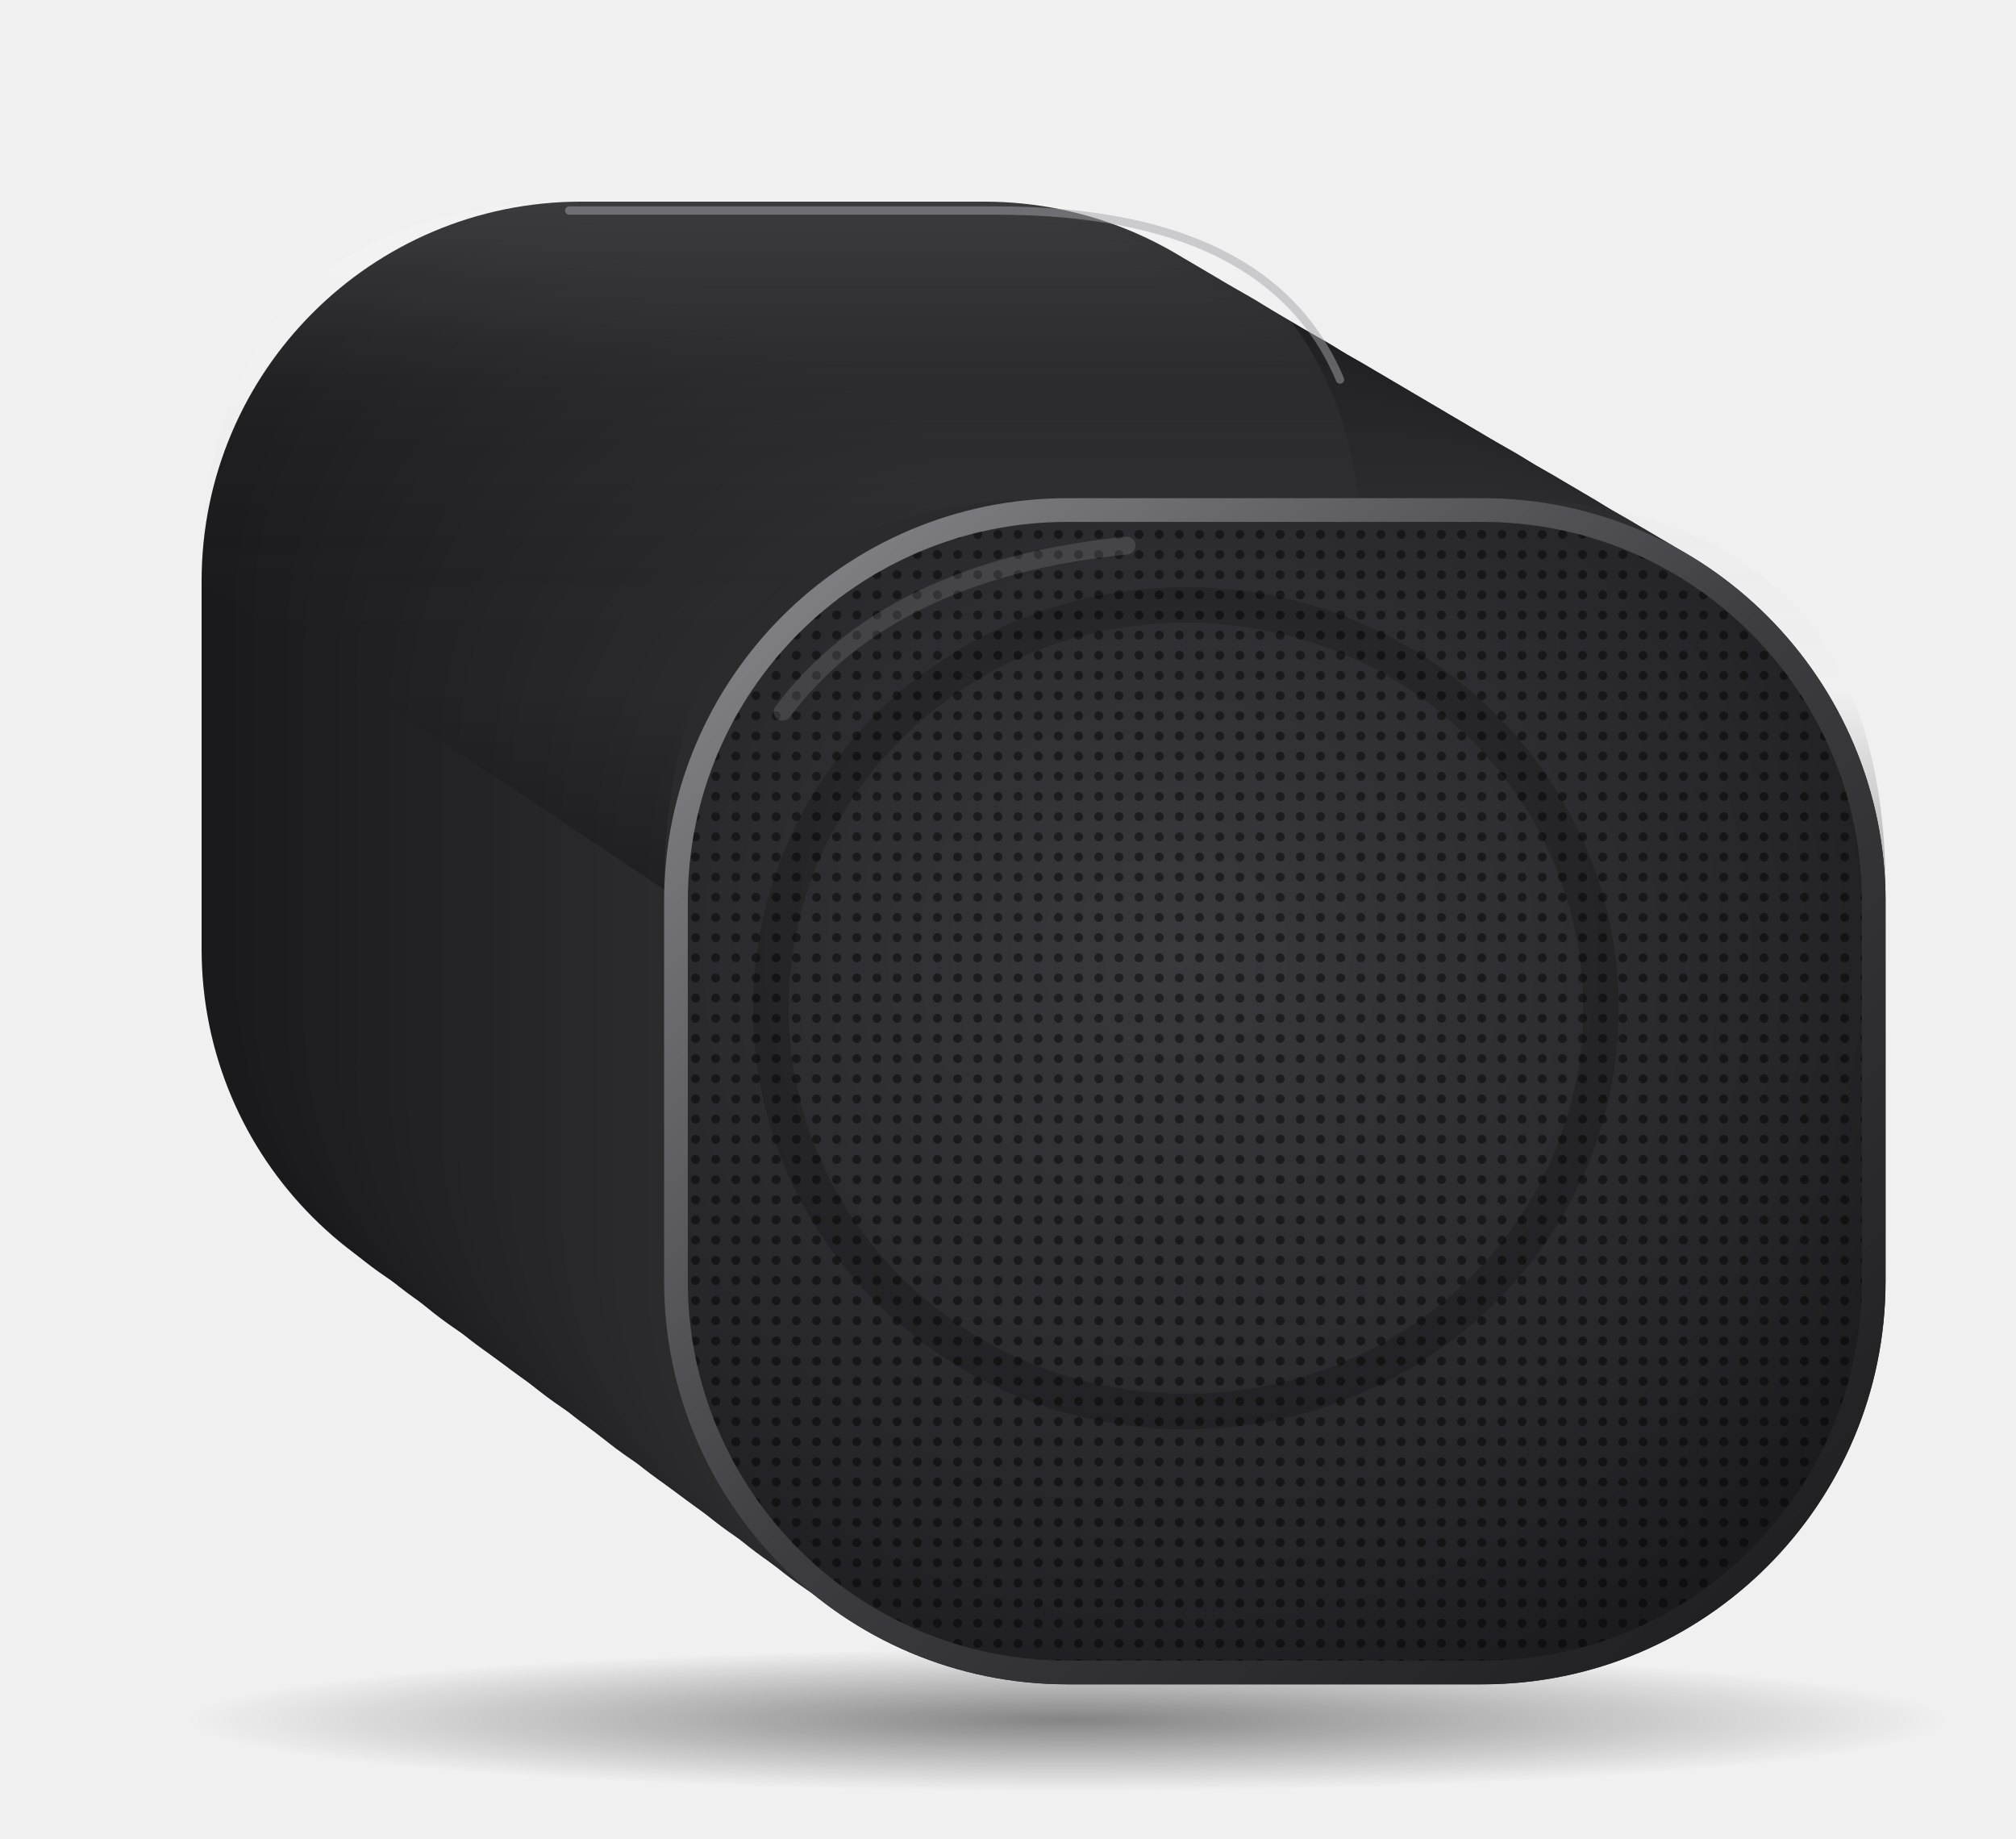
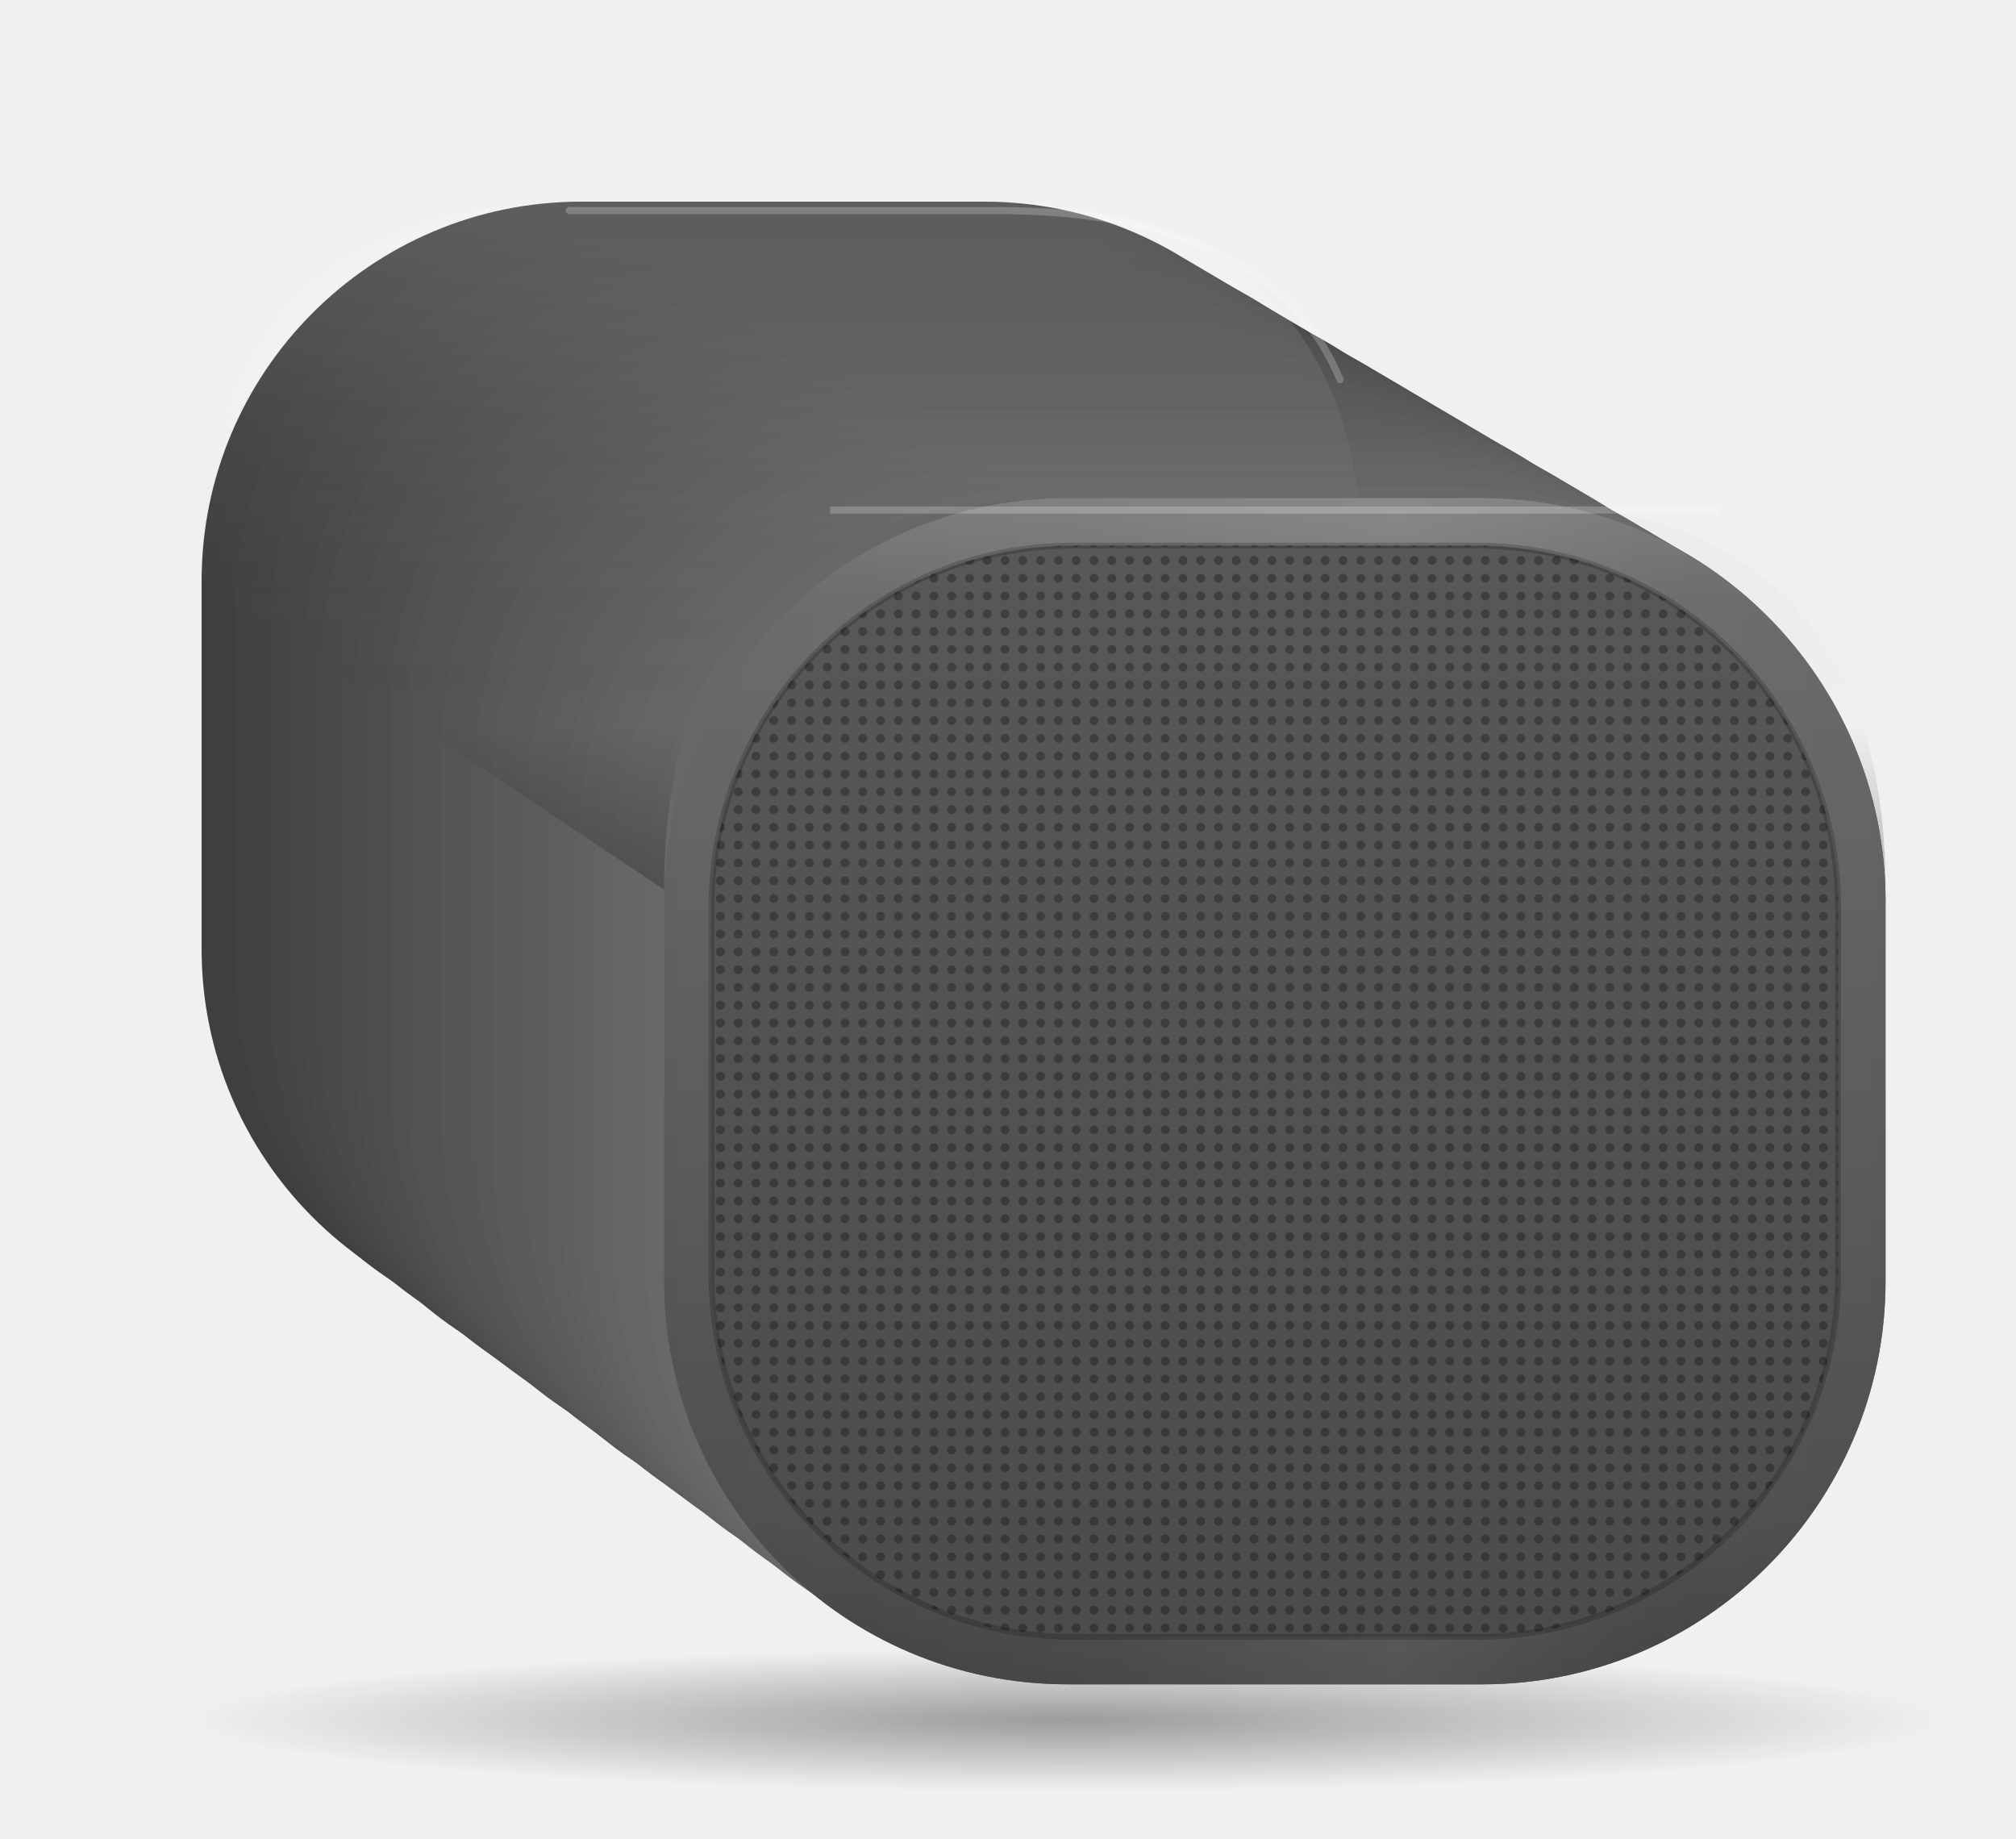
<svg xmlns="http://www.w3.org/2000/svg" viewBox="0 0 340 310" role="img" aria-label="Wireless subwoofer lying on its side">
  <defs>
    <radialGradient id="jsc-shadow" cx="0.5" cy="0.5" r="0.5">
-       <stop offset="0" stop-color="#000" stop-opacity="0.45" />
+       <stop offset="0" stop-color="#000" stop-opacity="0.35" />
      <stop offset="1" stop-color="#000" stop-opacity="0" />
    </radialGradient>
    <linearGradient id="jsc-body-sheen" x1="0" y1="0" x2="0" y2="1">
      <stop offset="0" stop-color="#fff" stop-opacity="0.16" />
-       <stop offset="0.25" stop-color="#fff" stop-opacity="0.04" />
-       <stop offset="0.7" stop-color="#000" stop-opacity="0" />
-       <stop offset="1" stop-color="#000" stop-opacity="0.3" />
+       <stop offset="0.3" stop-color="#fff" stop-opacity="0.05" />
+       <stop offset="0.75" stop-color="#000" stop-opacity="0" />
+       <stop offset="1" stop-color="#000" stop-opacity="0.25" />
    </linearGradient>
-     <radialGradient id="jsc-face" cx="0.42" cy="0.38" r="0.75">
-       <stop offset="0" stop-color="#3a3a3e" />
-       <stop offset="0.7" stop-color="#26262a" />
-       <stop offset="1" stop-color="#18181b" />
-     </radialGradient>
-     <pattern id="jsc-grille" width="3.4" height="3.4" patternUnits="userSpaceOnUse">
-       <circle cx="1.7" cy="1.7" r="0.75" fill="#000" fill-opacity="0.45" />
+     <linearGradient id="jsc-rim" x1="0" y1="0" x2="0" y2="1">
+       <stop offset="0" stop-color="#7a7a7d" />
+       <stop offset="0.08" stop-color="#6a6a6d" />
+       <stop offset="0.55" stop-color="#5b5b5e" />
+       <stop offset="0.86" stop-color="#4e4e51" />
+       <stop offset="1" stop-color="#3f3f42" />
+     </linearGradient>
+     <linearGradient id="jsc-grille" x1="0" y1="0" x2="0" y2="1">
+       <stop offset="0" stop-color="#58585b" />
+       <stop offset="1" stop-color="#4c4c4f" />
+     </linearGradient>
+     <linearGradient id="jsc-sheen" x1="0" y1="0" x2="1" y2="0">
+       <stop offset="0" stop-color="#fff" stop-opacity="0" />
+       <stop offset="0.35" stop-color="#fff" stop-opacity="0.05" />
+       <stop offset="0.6" stop-color="#fff" stop-opacity="0.11" />
+       <stop offset="0.8" stop-color="#fff" stop-opacity="0.03" />
+       <stop offset="1" stop-color="#fff" stop-opacity="0" />
+     </linearGradient>
+     <pattern id="jsc-holes" width="3" height="3" patternUnits="userSpaceOnUse">
+       <circle cx="1.5" cy="1.5" r="0.75" fill="#000" fill-opacity="0.28" />
    </pattern>
-     <linearGradient id="jsc-rim" x1="0" y1="0" x2="1" y2="1">
-       <stop offset="0" stop-color="#8d8d92" />
-       <stop offset="0.5" stop-color="#3d3d41" />
-       <stop offset="1" stop-color="#1a1a1c" />
-     </linearGradient>
  </defs>
  <ellipse cx="180" cy="290" rx="150" ry="12" fill="url(#jsc-shadow)" />
  <g>
-     <rect x="34.0" y="34.0" width="196.0" height="190.0" rx="64.0" fill="rgb(26,26,29)" />
-     <rect x="36.9" y="35.9" width="196.4" height="190.4" rx="64.1" fill="rgb(26,26,29)" />
-     <rect x="39.8" y="37.7" width="196.7" height="190.7" rx="64.3" fill="rgb(27,27,30)" />
-     <rect x="42.7" y="39.6" width="197.1" height="191.1" rx="64.4" fill="rgb(28,28,31)" />
-     <rect x="45.6" y="41.4" width="197.5" height="191.5" rx="64.6" fill="rgb(28,28,31)" />
-     <rect x="48.4" y="43.3" width="197.9" height="191.9" rx="64.7" fill="rgb(29,29,32)" />
-     <rect x="51.3" y="45.1" width="198.2" height="192.2" rx="64.9" fill="rgb(30,30,33)" />
-     <rect x="54.2" y="47.0" width="198.6" height="192.6" rx="65.0" fill="rgb(30,30,33)" />
-     <rect x="57.1" y="48.8" width="199.0" height="193.0" rx="65.2" fill="rgb(31,31,34)" />
-     <rect x="60.0" y="50.7" width="199.3" height="193.3" rx="65.3" fill="rgb(32,32,35)" />
-     <rect x="62.9" y="52.5" width="199.7" height="193.7" rx="65.5" fill="rgb(32,32,35)" />
-     <rect x="65.8" y="54.4" width="200.1" height="194.1" rx="65.6" fill="rgb(33,33,36)" />
-     <rect x="68.7" y="56.2" width="200.4" height="194.4" rx="65.8" fill="rgb(34,34,37)" />
-     <rect x="71.6" y="58.1" width="200.8" height="194.8" rx="65.9" fill="rgb(34,34,37)" />
-     <rect x="74.4" y="59.9" width="201.2" height="195.2" rx="66.1" fill="rgb(35,35,38)" />
-     <rect x="77.3" y="61.8" width="201.6" height="195.6" rx="66.2" fill="rgb(36,36,39)" />
-     <rect x="80.2" y="63.6" width="201.9" height="195.9" rx="66.4" fill="rgb(36,36,39)" />
-     <rect x="83.1" y="65.5" width="202.3" height="196.3" rx="66.5" fill="rgb(37,37,40)" />
-     <rect x="86.0" y="67.3" width="202.7" height="196.7" rx="66.7" fill="rgb(38,38,41)" />
-     <rect x="88.9" y="69.2" width="203.0" height="197.0" rx="66.8" fill="rgb(38,38,41)" />
-     <rect x="91.8" y="71.0" width="203.4" height="197.4" rx="67.0" fill="rgb(39,39,42)" />
-     <rect x="94.7" y="72.9" width="203.8" height="197.8" rx="67.1" fill="rgb(40,40,43)" />
-     <rect x="97.6" y="74.7" width="204.1" height="198.1" rx="67.3" fill="rgb(40,40,43)" />
-     <rect x="100.4" y="76.6" width="204.5" height="198.5" rx="67.4" fill="rgb(41,41,44)" />
-     <rect x="103.3" y="78.4" width="204.9" height="198.9" rx="67.6" fill="rgb(42,42,45)" />
-     <rect x="106.2" y="80.3" width="205.3" height="199.3" rx="67.7" fill="rgb(42,42,45)" />
-     <rect x="109.1" y="82.1" width="205.6" height="199.6" rx="67.9" fill="rgb(43,43,46)" />
-     <rect x="112.0" y="84.0" width="206.0" height="200.0" rx="68.0" fill="rgb(44,44,47)" />
+     <rect x="34.0" y="34.0" width="196.0" height="190.0" rx="64.0" fill="rgb(63,63,66)" />
+     <rect x="36.9" y="35.9" width="196.4" height="190.4" rx="64.1" fill="rgb(64,64,67)" />
+     <rect x="39.8" y="37.7" width="196.7" height="190.7" rx="64.3" fill="rgb(66,66,69)" />
+     <rect x="42.7" y="39.6" width="197.1" height="191.1" rx="64.4" fill="rgb(67,67,70)" />
+     <rect x="45.6" y="41.4" width="197.5" height="191.5" rx="64.6" fill="rgb(69,69,72)" />
+     <rect x="48.4" y="43.3" width="197.9" height="191.9" rx="64.7" fill="rgb(70,70,73)" />
+     <rect x="51.3" y="45.1" width="198.2" height="192.2" rx="64.9" fill="rgb(72,72,75)" />
+     <rect x="54.2" y="47.0" width="198.6" height="192.6" rx="65.0" fill="rgb(74,74,77)" />
+     <rect x="57.1" y="48.8" width="199.0" height="193.0" rx="65.2" fill="rgb(75,75,78)" />
+     <rect x="60.0" y="50.7" width="199.3" height="193.3" rx="65.3" fill="rgb(77,77,80)" />
+     <rect x="62.9" y="52.5" width="199.7" height="193.7" rx="65.5" fill="rgb(78,78,81)" />
+     <rect x="65.8" y="54.4" width="200.1" height="194.1" rx="65.6" fill="rgb(80,80,83)" />
+     <rect x="68.7" y="56.2" width="200.4" height="194.4" rx="65.8" fill="rgb(82,82,85)" />
+     <rect x="71.6" y="58.1" width="200.8" height="194.8" rx="65.9" fill="rgb(83,83,86)" />
+     <rect x="74.4" y="59.9" width="201.2" height="195.2" rx="66.1" fill="rgb(85,85,88)" />
+     <rect x="77.3" y="61.8" width="201.6" height="195.6" rx="66.2" fill="rgb(86,86,89)" />
+     <rect x="80.2" y="63.6" width="201.9" height="195.9" rx="66.4" fill="rgb(88,88,91)" />
+     <rect x="83.1" y="65.5" width="202.3" height="196.3" rx="66.5" fill="rgb(90,90,93)" />
+     <rect x="86.0" y="67.3" width="202.7" height="196.7" rx="66.7" fill="rgb(91,91,94)" />
+     <rect x="88.9" y="69.2" width="203.0" height="197.0" rx="66.8" fill="rgb(93,93,96)" />
+     <rect x="91.8" y="71.0" width="203.4" height="197.4" rx="67.0" fill="rgb(94,94,97)" />
+     <rect x="94.7" y="72.9" width="203.8" height="197.8" rx="67.1" fill="rgb(96,96,99)" />
+     <rect x="97.6" y="74.7" width="204.1" height="198.1" rx="67.3" fill="rgb(98,98,101)" />
+     <rect x="100.4" y="76.6" width="204.5" height="198.5" rx="67.4" fill="rgb(99,99,102)" />
+     <rect x="103.3" y="78.4" width="204.9" height="198.9" rx="67.6" fill="rgb(101,101,104)" />
+     <rect x="106.2" y="80.3" width="205.3" height="199.3" rx="67.7" fill="rgb(102,102,105)" />
+     <rect x="109.1" y="82.1" width="205.6" height="199.6" rx="67.9" fill="rgb(104,104,107)" />
+     <rect x="112.0" y="84.0" width="206.0" height="200.0" rx="68.0" fill="rgb(106,106,109)" />
  </g>
-   <path d="M98 34 H166 Q230 34 230 98 L318 152 V150 Q318 84 250 84 H180 Q112 84 112 150 L34 98 Q34 34 98 34 Z" fill="url(#jsc-body-sheen)" opacity="0.9" />
-   <path d="M96 35.5 H168 Q214 35.5 226 64" stroke="#a5a5aa" stroke-opacity="0.5" stroke-width="1.4" fill="none" stroke-linecap="round" />
+   <path d="M98 34 H166 Q230 34 230 98 L318 152 V150 Q318 84 250 84 H180 Q112 84 112 150 L34 98 Q34 34 98 34 Z" fill="url(#jsc-body-sheen)" />
+   <path d="M96 35.5 H168 Q214 35.5 226 64" stroke="#fff" stroke-opacity="0.22" stroke-width="1.2" fill="none" stroke-linecap="round" />
  <rect x="112" y="84" width="206" height="200" rx="68" fill="url(#jsc-rim)" />
-   <rect x="116" y="88" width="198" height="192" rx="64" fill="url(#jsc-face)" />
-   <rect x="116" y="88" width="198" height="192" rx="64" fill="url(#jsc-grille)" />
-   <ellipse cx="200" cy="170" rx="70" ry="68" fill="none" stroke="#000" stroke-opacity="0.18" stroke-width="6" />
-   <path d="M132 120 Q150 96 190 92" stroke="#fff" stroke-opacity="0.12" stroke-width="3" fill="none" stroke-linecap="round" />
+   <rect x="112" y="84" width="206" height="200" rx="68" fill="url(#jsc-sheen)" />
+   <rect x="120" y="92" width="190" height="184" rx="61" fill="url(#jsc-grille)" stroke="#000" stroke-opacity="0.18" stroke-width="1" />
+   <rect x="120" y="92" width="190" height="184" rx="61" fill="url(#jsc-holes)" />
+   <path d="M140 86 H290" stroke="#fff" stroke-opacity="0.22" stroke-width="1.2" fill="none" />
</svg>
